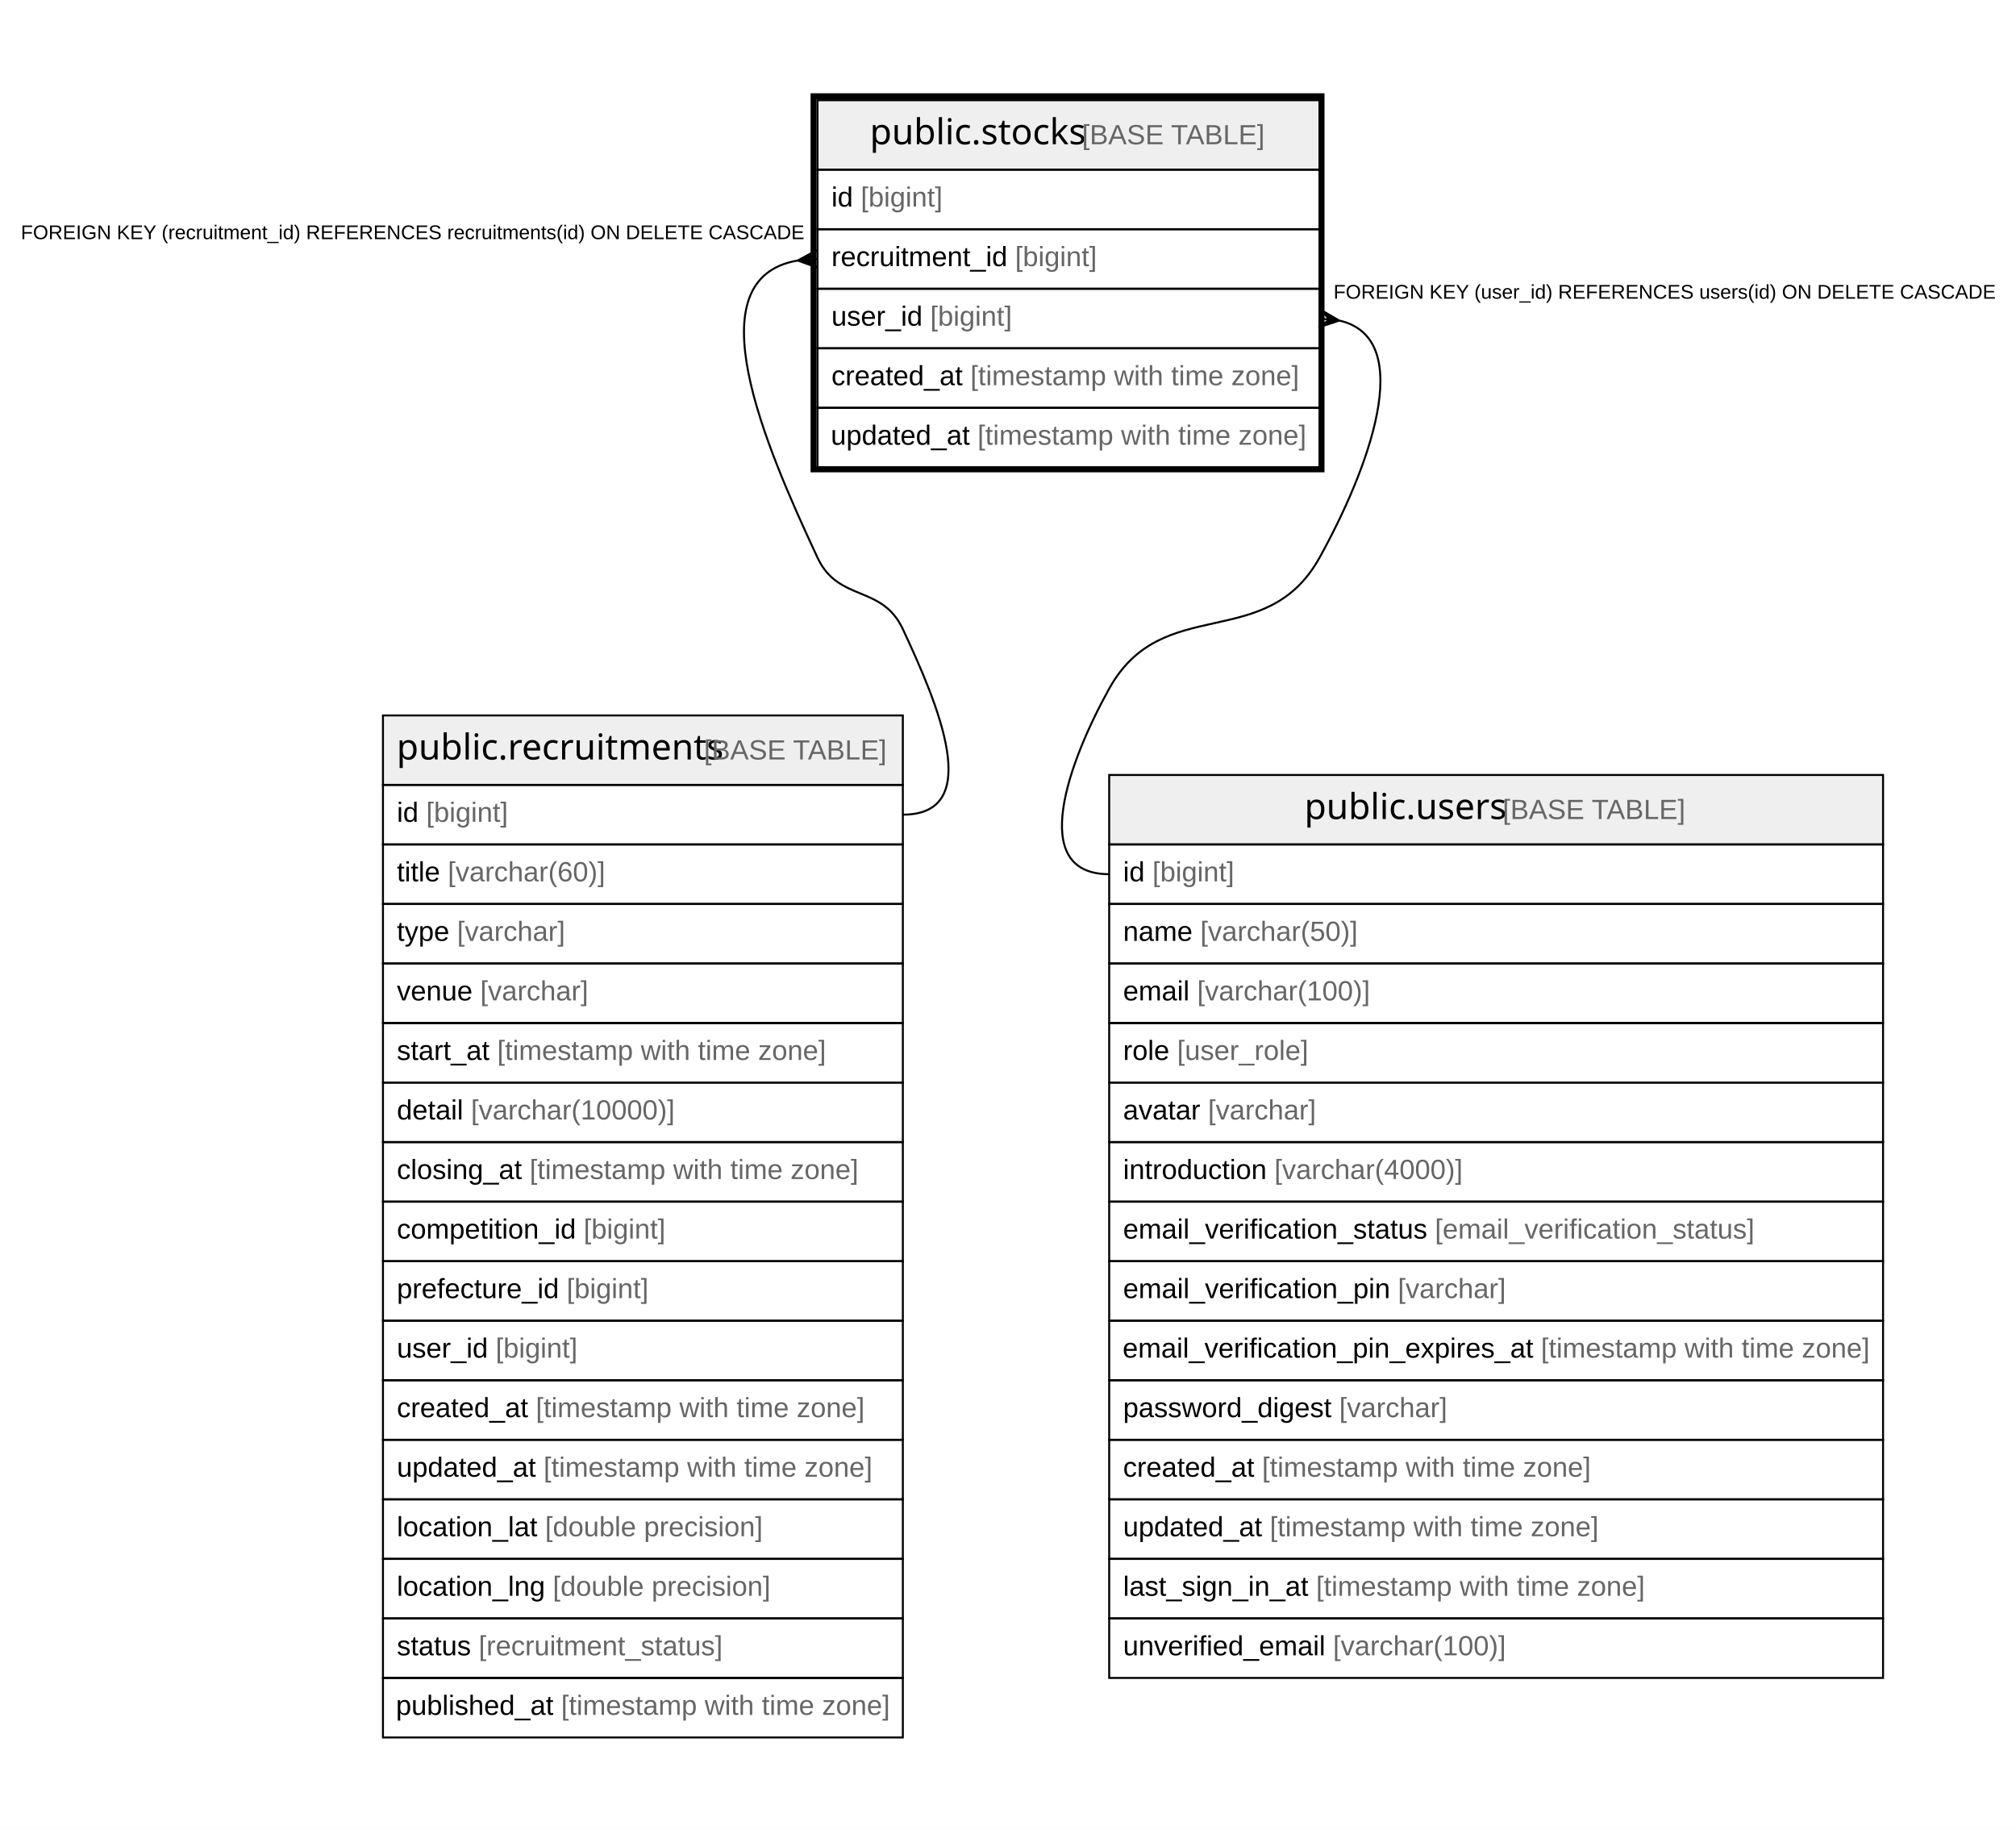
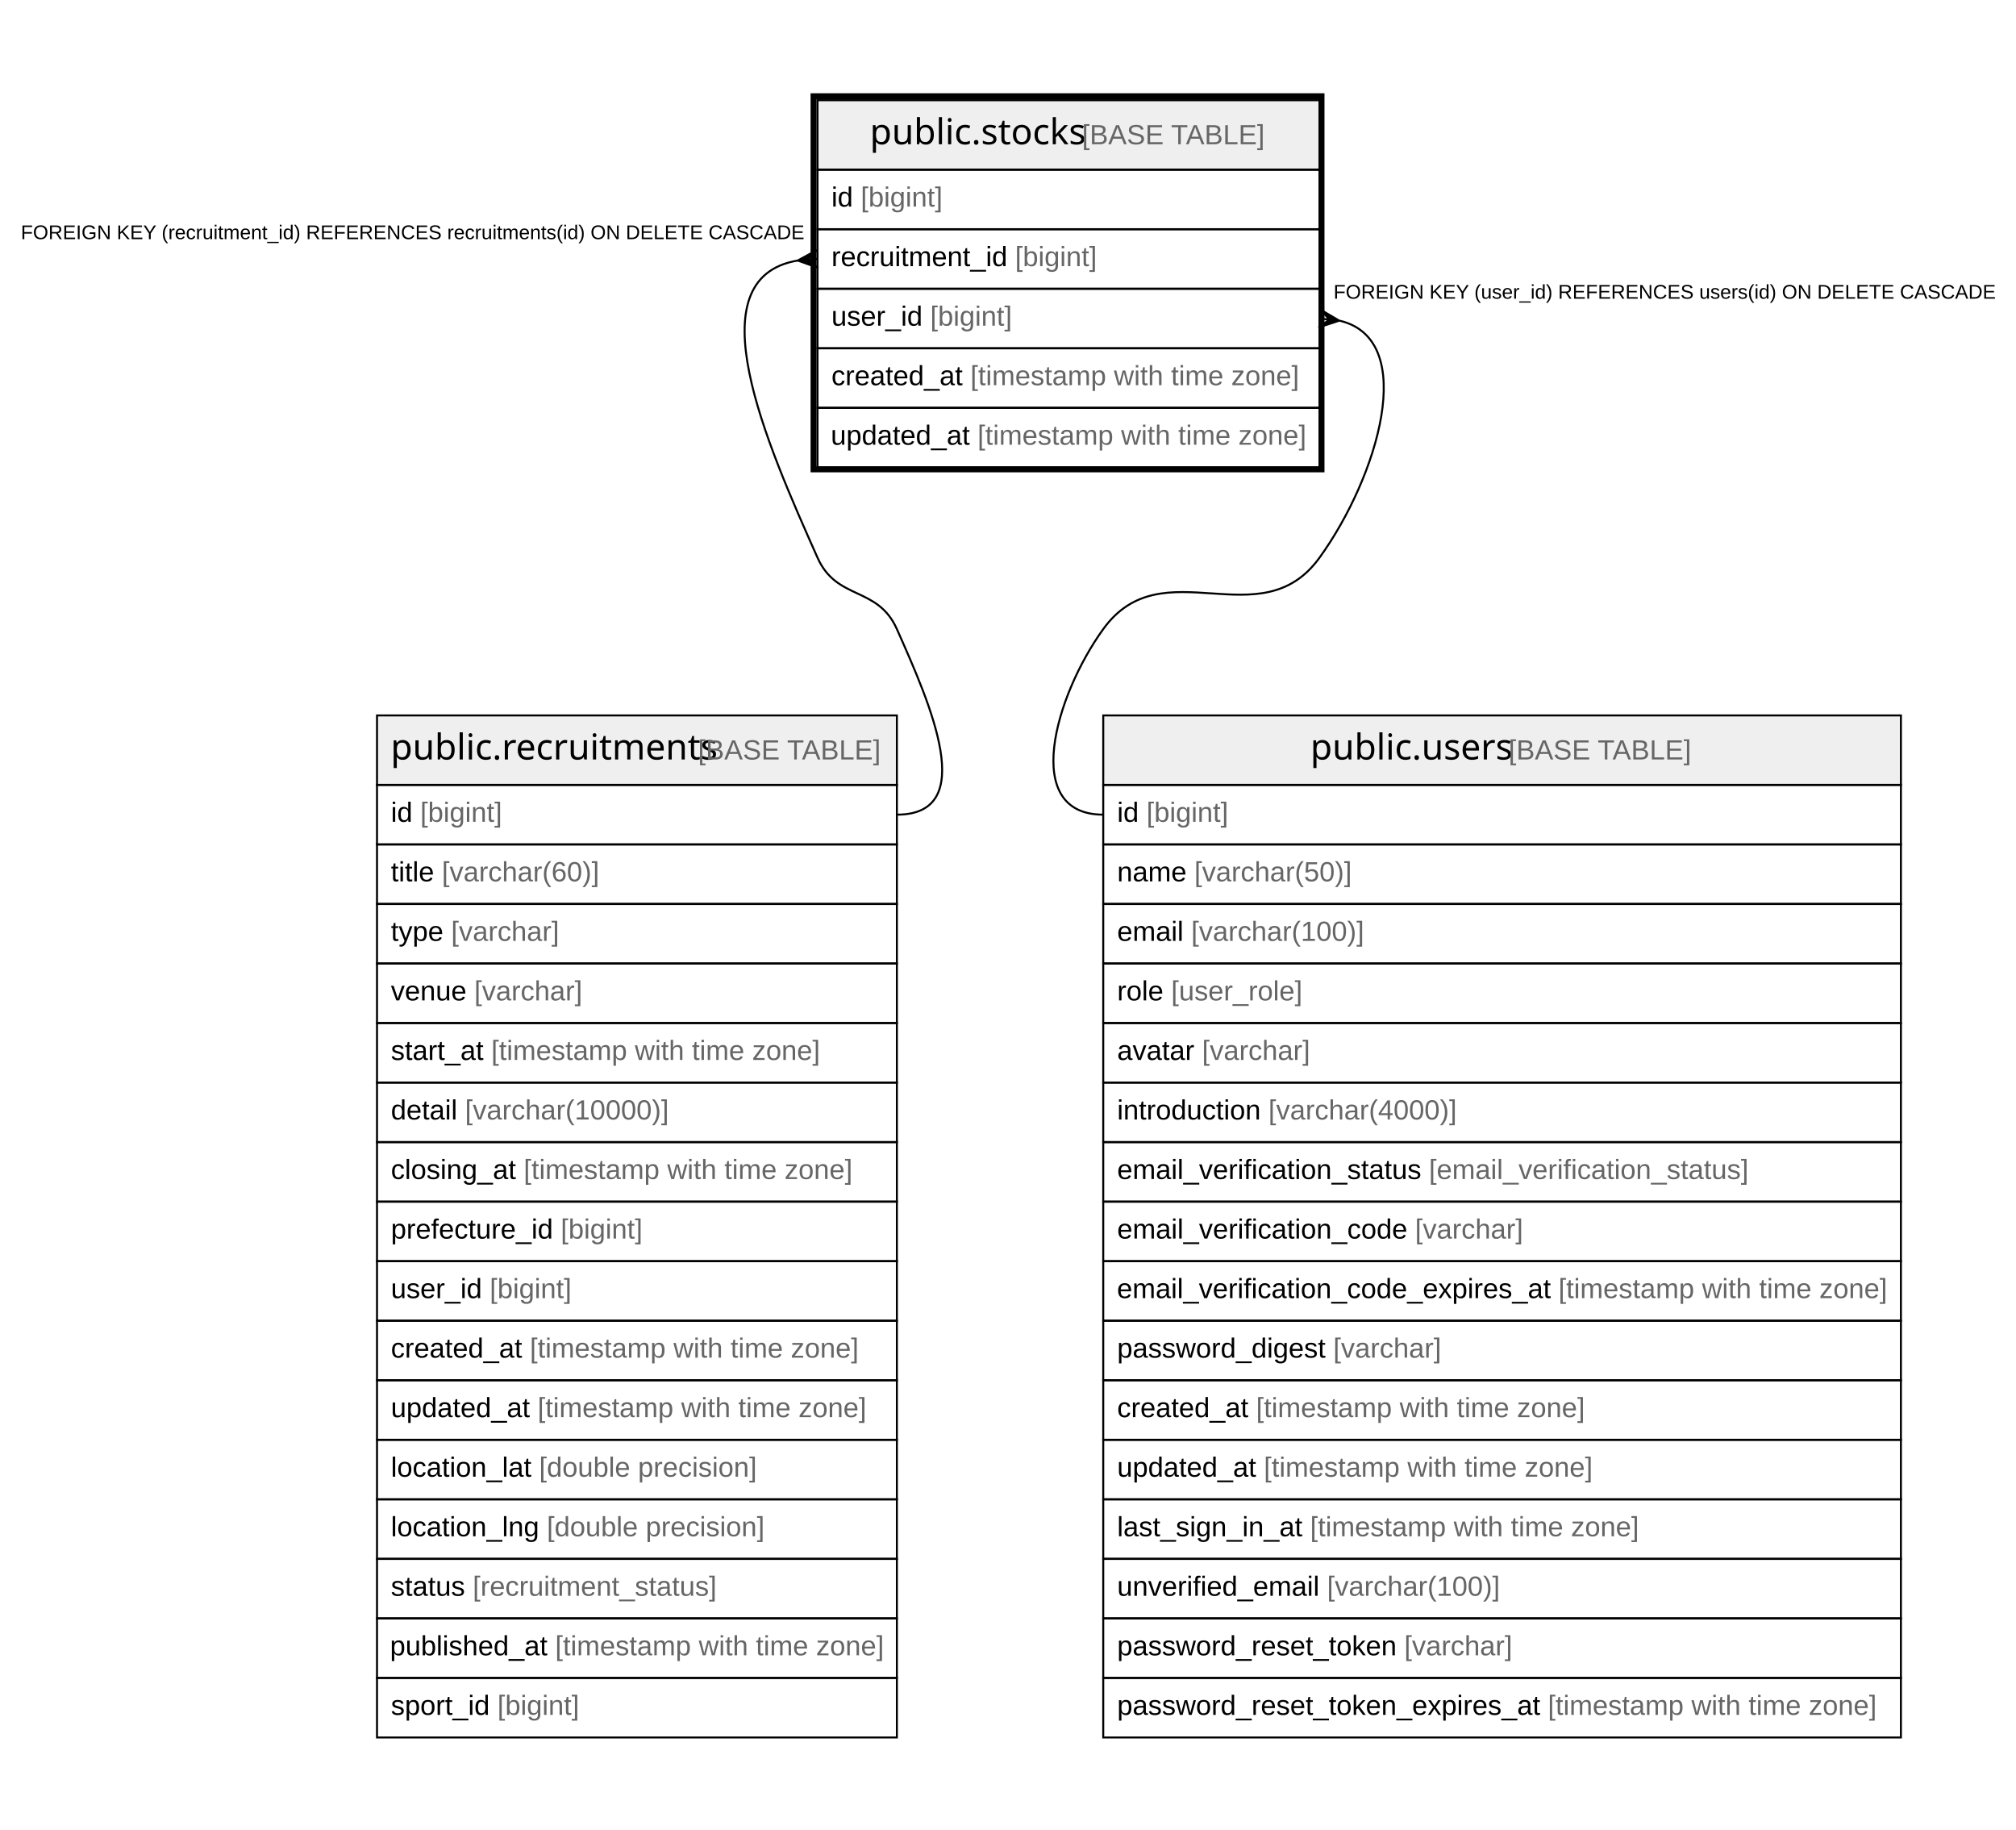
<svg xmlns="http://www.w3.org/2000/svg" width="1016pt" height="922pt" viewBox="0.00 0.00 1016.00 922.00">
  <g id="graph0" class="graph" transform="scale(1 1) rotate(0) translate(4 918)">
    <polygon fill="#ffffff" stroke="transparent" points="-4,4 -4,-918 1012,-918 1012,4 -4,4" />
    <g id="node1" class="node">
      <polygon fill="#efefef" stroke="transparent" points="408,-832.5 408,-867.5 661,-867.5 661,-832.5 408,-832.5" />
      <polygon fill="none" stroke="#000000" points="408,-832.5 408,-867.5 661,-867.5 661,-832.5 408,-832.5" />
      <text text-anchor="start" x="434.364" y="-845.3" font-family="Arial Bold" font-size="18.00" fill="#000000">public.stocks</text>
      <text text-anchor="start" x="537.382" y="-845.3" font-family="Arial" font-size="14.00" fill="#000000"> </text>
      <text text-anchor="start" x="541.273" y="-845.3" font-family="Arial" font-size="14.00" fill="#666666">[BASE TABLE]</text>
      <polygon fill="none" stroke="#000000" points="408,-802.5 408,-832.5 661,-832.5 661,-802.5 408,-802.5" />
      <text text-anchor="start" x="415" y="-813.9" font-family="Arial" font-size="14.00" fill="#000000">id </text>
      <text text-anchor="start" x="429.78" y="-813.9" font-family="Arial" font-size="14.00" fill="#666666">[bigint]</text>
      <polygon fill="none" stroke="#000000" points="408,-772.5 408,-802.5 661,-802.5 661,-772.5 408,-772.5" />
      <text text-anchor="start" x="415" y="-783.9" font-family="Arial" font-size="14.00" fill="#000000">recruitment_id </text>
      <text text-anchor="start" x="507.562" y="-783.9" font-family="Arial" font-size="14.00" fill="#666666">[bigint]</text>
      <polygon fill="none" stroke="#000000" points="408,-742.5 408,-772.5 661,-772.5 661,-742.5 408,-742.5" />
      <text text-anchor="start" x="415" y="-753.9" font-family="Arial" font-size="14.00" fill="#000000">user_id </text>
      <text text-anchor="start" x="464.788" y="-753.9" font-family="Arial" font-size="14.00" fill="#666666">[bigint]</text>
      <polygon fill="none" stroke="#000000" points="408,-712.5 408,-742.5 661,-742.5 661,-712.5 408,-712.5" />
      <text text-anchor="start" x="415" y="-723.9" font-family="Arial" font-size="14.00" fill="#000000">created_at </text>
      <text text-anchor="start" x="485.028" y="-723.9" font-family="Arial" font-size="14.00" fill="#666666">[timestamp with time zone]</text>
      <polygon fill="none" stroke="#000000" points="408,-682.5 408,-712.5 661,-712.5 661,-682.5 408,-682.5" />
      <text text-anchor="start" x="414.692" y="-693.9" font-family="Arial" font-size="14.00" fill="#000000">updated_at </text>
      <text text-anchor="start" x="488.624" y="-693.9" font-family="Arial" font-size="14.00" fill="#666666">[timestamp with time zone]</text>
      <polygon fill="none" stroke="#000000" stroke-width="3" points="406,-681.5 406,-869.5 662,-869.5 662,-681.5 406,-681.5" />
    </g>
    <g id="node2" class="node">
-       <polygon fill="#efefef" stroke="transparent" points="189,-522.5 189,-557.5 451,-557.5 451,-522.5 189,-522.5" />
-       <polygon fill="none" stroke="#000000" points="189,-522.5 189,-557.5 451,-557.5 451,-522.5 189,-522.5" />
-       <text text-anchor="start" x="195.869" y="-535.3" font-family="Arial Bold" font-size="18.00" fill="#000000">public.recruitments</text>
-       <text text-anchor="start" x="346.878" y="-535.3" font-family="Arial" font-size="14.00" fill="#000000"> </text>
-       <text text-anchor="start" x="350.768" y="-535.3" font-family="Arial" font-size="14.00" fill="#666666">[BASE TABLE]</text>
-       <polygon fill="none" stroke="#000000" points="189,-492.5 189,-522.5 451,-522.5 451,-492.5 189,-492.5" />
-       <text text-anchor="start" x="196" y="-503.9" font-family="Arial" font-size="14.00" fill="#000000">id </text>
-       <text text-anchor="start" x="210.78" y="-503.9" font-family="Arial" font-size="14.00" fill="#666666">[bigint]</text>
-       <polygon fill="none" stroke="#000000" points="189,-462.5 189,-492.5 451,-492.5 451,-462.5 189,-462.5" />
-       <text text-anchor="start" x="196" y="-473.9" font-family="Arial" font-size="14.00" fill="#000000">title </text>
-       <text text-anchor="start" x="221.668" y="-473.9" font-family="Arial" font-size="14.00" fill="#666666">[varchar(60)]</text>
-       <polygon fill="none" stroke="#000000" points="189,-432.5 189,-462.5 451,-462.5 451,-432.5 189,-432.5" />
-       <text text-anchor="start" x="196" y="-443.9" font-family="Arial" font-size="14.00" fill="#000000">type </text>
-       <text text-anchor="start" x="226.346" y="-443.9" font-family="Arial" font-size="14.00" fill="#666666">[varchar]</text>
-       <polygon fill="none" stroke="#000000" points="189,-402.5 189,-432.5 451,-432.5 451,-402.5 189,-402.5" />
-       <text text-anchor="start" x="196" y="-413.9" font-family="Arial" font-size="14.00" fill="#000000">venue </text>
-       <text text-anchor="start" x="238.021" y="-413.9" font-family="Arial" font-size="14.00" fill="#666666">[varchar]</text>
-       <polygon fill="none" stroke="#000000" points="189,-372.5 189,-402.5 451,-402.5 451,-372.5 189,-372.5" />
-       <text text-anchor="start" x="196" y="-383.9" font-family="Arial" font-size="14.00" fill="#000000">start_at </text>
-       <text text-anchor="start" x="246.571" y="-383.9" font-family="Arial" font-size="14.00" fill="#666666">[timestamp with time zone]</text>
-       <polygon fill="none" stroke="#000000" points="189,-342.5 189,-372.5 451,-372.5 451,-342.5 189,-342.5" />
-       <text text-anchor="start" x="196" y="-353.9" font-family="Arial" font-size="14.00" fill="#000000">detail </text>
-       <text text-anchor="start" x="233.342" y="-353.9" font-family="Arial" font-size="14.00" fill="#666666">[varchar(10000)]</text>
-       <polygon fill="none" stroke="#000000" points="189,-312.5 189,-342.5 451,-342.5 451,-312.5 189,-312.5" />
-       <text text-anchor="start" x="196" y="-323.9" font-family="Arial" font-size="14.00" fill="#000000">closing_at </text>
-       <text text-anchor="start" x="262.907" y="-323.9" font-family="Arial" font-size="14.00" fill="#666666">[timestamp with time zone]</text>
-       <polygon fill="none" stroke="#000000" points="189,-282.5 189,-312.5 451,-312.5 451,-282.5 189,-282.5" />
-       <text text-anchor="start" x="196" y="-293.9" font-family="Arial" font-size="14.00" fill="#000000">competition_id </text>
-       <text text-anchor="start" x="290.13" y="-293.9" font-family="Arial" font-size="14.00" fill="#666666">[bigint]</text>
-       <polygon fill="none" stroke="#000000" points="189,-252.5 189,-282.5 451,-282.5 451,-252.5 189,-252.5" />
-       <text text-anchor="start" x="196" y="-263.9" font-family="Arial" font-size="14.00" fill="#000000">prefecture_id </text>
-       <text text-anchor="start" x="281.578" y="-263.9" font-family="Arial" font-size="14.00" fill="#666666">[bigint]</text>
-       <polygon fill="none" stroke="#000000" points="189,-222.5 189,-252.5 451,-252.5 451,-222.5 189,-222.5" />
-       <text text-anchor="start" x="196" y="-233.9" font-family="Arial" font-size="14.00" fill="#000000">user_id </text>
-       <text text-anchor="start" x="245.788" y="-233.9" font-family="Arial" font-size="14.00" fill="#666666">[bigint]</text>
-       <polygon fill="none" stroke="#000000" points="189,-192.5 189,-222.5 451,-222.5 451,-192.5 189,-192.5" />
-       <text text-anchor="start" x="196" y="-203.9" font-family="Arial" font-size="14.00" fill="#000000">created_at </text>
-       <text text-anchor="start" x="266.028" y="-203.9" font-family="Arial" font-size="14.00" fill="#666666">[timestamp with time zone]</text>
-       <polygon fill="none" stroke="#000000" points="189,-162.5 189,-192.5 451,-192.5 451,-162.5 189,-162.5" />
-       <text text-anchor="start" x="196" y="-173.9" font-family="Arial" font-size="14.00" fill="#000000">updated_at </text>
-       <text text-anchor="start" x="269.933" y="-173.9" font-family="Arial" font-size="14.00" fill="#666666">[timestamp with time zone]</text>
-       <polygon fill="none" stroke="#000000" points="189,-132.5 189,-162.5 451,-162.5 451,-132.5 189,-132.5" />
-       <text text-anchor="start" x="196" y="-143.9" font-family="Arial" font-size="14.00" fill="#000000">location_lat </text>
-       <text text-anchor="start" x="270.687" y="-143.9" font-family="Arial" font-size="14.00" fill="#666666">[double precision]</text>
-       <polygon fill="none" stroke="#000000" points="189,-102.5 189,-132.5 451,-132.5 451,-102.5 189,-102.5" />
-       <text text-anchor="start" x="196" y="-113.9" font-family="Arial" font-size="14.00" fill="#000000">location_lng </text>
-       <text text-anchor="start" x="274.579" y="-113.9" font-family="Arial" font-size="14.00" fill="#666666">[double precision]</text>
-       <polygon fill="none" stroke="#000000" points="189,-72.5 189,-102.5 451,-102.5 451,-72.5 189,-72.5" />
-       <text text-anchor="start" x="196" y="-83.9" font-family="Arial" font-size="14.00" fill="#000000">status </text>
-       <text text-anchor="start" x="237.237" y="-83.9" font-family="Arial" font-size="14.00" fill="#666666">[recruitment_status]</text>
-       <polygon fill="none" stroke="#000000" points="189,-42.5 189,-72.5 451,-72.5 451,-42.5 189,-42.5" />
-       <text text-anchor="start" x="195.53" y="-53.9" font-family="Arial" font-size="14.00" fill="#000000">published_at </text>
-       <text text-anchor="start" x="278.785" y="-53.9" font-family="Arial" font-size="14.00" fill="#666666">[timestamp with time zone]</text>
+       <polygon fill="#efefef" stroke="transparent" points="186,-522.5 186,-557.5 448,-557.5 448,-522.5 186,-522.5" />
+       <polygon fill="none" stroke="#000000" points="186,-522.5 186,-557.5 448,-557.5 448,-522.5 186,-522.5" />
+       <text text-anchor="start" x="192.869" y="-535.3" font-family="Arial Bold" font-size="18.00" fill="#000000">public.recruitments</text>
+       <text text-anchor="start" x="343.878" y="-535.3" font-family="Arial" font-size="14.00" fill="#000000"> </text>
+       <text text-anchor="start" x="347.768" y="-535.3" font-family="Arial" font-size="14.00" fill="#666666">[BASE TABLE]</text>
+       <polygon fill="none" stroke="#000000" points="186,-492.5 186,-522.5 448,-522.5 448,-492.5 186,-492.5" />
+       <text text-anchor="start" x="193" y="-503.9" font-family="Arial" font-size="14.00" fill="#000000">id </text>
+       <text text-anchor="start" x="207.78" y="-503.9" font-family="Arial" font-size="14.00" fill="#666666">[bigint]</text>
+       <polygon fill="none" stroke="#000000" points="186,-462.5 186,-492.5 448,-492.5 448,-462.5 186,-462.5" />
+       <text text-anchor="start" x="193" y="-473.9" font-family="Arial" font-size="14.00" fill="#000000">title </text>
+       <text text-anchor="start" x="218.668" y="-473.9" font-family="Arial" font-size="14.00" fill="#666666">[varchar(60)]</text>
+       <polygon fill="none" stroke="#000000" points="186,-432.5 186,-462.5 448,-462.5 448,-432.5 186,-432.5" />
+       <text text-anchor="start" x="193" y="-443.9" font-family="Arial" font-size="14.00" fill="#000000">type </text>
+       <text text-anchor="start" x="223.346" y="-443.9" font-family="Arial" font-size="14.00" fill="#666666">[varchar]</text>
+       <polygon fill="none" stroke="#000000" points="186,-402.5 186,-432.5 448,-432.5 448,-402.5 186,-402.5" />
+       <text text-anchor="start" x="193" y="-413.9" font-family="Arial" font-size="14.00" fill="#000000">venue </text>
+       <text text-anchor="start" x="235.021" y="-413.9" font-family="Arial" font-size="14.00" fill="#666666">[varchar]</text>
+       <polygon fill="none" stroke="#000000" points="186,-372.5 186,-402.5 448,-402.5 448,-372.5 186,-372.5" />
+       <text text-anchor="start" x="193" y="-383.9" font-family="Arial" font-size="14.00" fill="#000000">start_at </text>
+       <text text-anchor="start" x="243.571" y="-383.9" font-family="Arial" font-size="14.00" fill="#666666">[timestamp with time zone]</text>
+       <polygon fill="none" stroke="#000000" points="186,-342.5 186,-372.5 448,-372.5 448,-342.5 186,-342.5" />
+       <text text-anchor="start" x="193" y="-353.9" font-family="Arial" font-size="14.00" fill="#000000">detail </text>
+       <text text-anchor="start" x="230.342" y="-353.9" font-family="Arial" font-size="14.00" fill="#666666">[varchar(10000)]</text>
+       <polygon fill="none" stroke="#000000" points="186,-312.5 186,-342.5 448,-342.5 448,-312.5 186,-312.5" />
+       <text text-anchor="start" x="193" y="-323.9" font-family="Arial" font-size="14.00" fill="#000000">closing_at </text>
+       <text text-anchor="start" x="259.907" y="-323.9" font-family="Arial" font-size="14.00" fill="#666666">[timestamp with time zone]</text>
+       <polygon fill="none" stroke="#000000" points="186,-282.5 186,-312.5 448,-312.5 448,-282.5 186,-282.5" />
+       <text text-anchor="start" x="193" y="-293.9" font-family="Arial" font-size="14.00" fill="#000000">prefecture_id </text>
+       <text text-anchor="start" x="278.578" y="-293.9" font-family="Arial" font-size="14.00" fill="#666666">[bigint]</text>
+       <polygon fill="none" stroke="#000000" points="186,-252.5 186,-282.5 448,-282.5 448,-252.5 186,-252.5" />
+       <text text-anchor="start" x="193" y="-263.9" font-family="Arial" font-size="14.00" fill="#000000">user_id </text>
+       <text text-anchor="start" x="242.788" y="-263.9" font-family="Arial" font-size="14.00" fill="#666666">[bigint]</text>
+       <polygon fill="none" stroke="#000000" points="186,-222.5 186,-252.5 448,-252.5 448,-222.5 186,-222.5" />
+       <text text-anchor="start" x="193" y="-233.9" font-family="Arial" font-size="14.00" fill="#000000">created_at </text>
+       <text text-anchor="start" x="263.028" y="-233.9" font-family="Arial" font-size="14.00" fill="#666666">[timestamp with time zone]</text>
+       <polygon fill="none" stroke="#000000" points="186,-192.5 186,-222.5 448,-222.5 448,-192.5 186,-192.5" />
+       <text text-anchor="start" x="193" y="-203.9" font-family="Arial" font-size="14.00" fill="#000000">updated_at </text>
+       <text text-anchor="start" x="266.933" y="-203.9" font-family="Arial" font-size="14.00" fill="#666666">[timestamp with time zone]</text>
+       <polygon fill="none" stroke="#000000" points="186,-162.5 186,-192.5 448,-192.5 448,-162.5 186,-162.5" />
+       <text text-anchor="start" x="193" y="-173.9" font-family="Arial" font-size="14.00" fill="#000000">location_lat </text>
+       <text text-anchor="start" x="267.687" y="-173.9" font-family="Arial" font-size="14.00" fill="#666666">[double precision]</text>
+       <polygon fill="none" stroke="#000000" points="186,-132.5 186,-162.5 448,-162.5 448,-132.5 186,-132.5" />
+       <text text-anchor="start" x="193" y="-143.9" font-family="Arial" font-size="14.00" fill="#000000">location_lng </text>
+       <text text-anchor="start" x="271.579" y="-143.9" font-family="Arial" font-size="14.00" fill="#666666">[double precision]</text>
+       <polygon fill="none" stroke="#000000" points="186,-102.5 186,-132.5 448,-132.5 448,-102.5 186,-102.5" />
+       <text text-anchor="start" x="193" y="-113.9" font-family="Arial" font-size="14.00" fill="#000000">status </text>
+       <text text-anchor="start" x="234.237" y="-113.9" font-family="Arial" font-size="14.00" fill="#666666">[recruitment_status]</text>
+       <polygon fill="none" stroke="#000000" points="186,-72.5 186,-102.5 448,-102.5 448,-72.5 186,-72.5" />
+       <text text-anchor="start" x="192.53" y="-83.9" font-family="Arial" font-size="14.00" fill="#000000">published_at </text>
+       <text text-anchor="start" x="275.785" y="-83.9" font-family="Arial" font-size="14.00" fill="#666666">[timestamp with time zone]</text>
+       <polygon fill="none" stroke="#000000" points="186,-42.5 186,-72.5 448,-72.5 448,-42.5 186,-42.5" />
+       <text text-anchor="start" x="193" y="-53.9" font-family="Arial" font-size="14.00" fill="#000000">sport_id </text>
+       <text text-anchor="start" x="246.679" y="-53.9" font-family="Arial" font-size="14.00" fill="#666666">[bigint]</text>
    </g>
    <g id="edge1" class="edge">
-       <path fill="none" stroke="#000000" d="M397.954,-786.713C345.301,-777.755 381.246,-694.292 408,-637 418.546,-614.417 440.454,-623.583 451,-601 468.583,-563.348 492.556,-507.5 451,-507.5" />
-       <polygon fill="#000000" stroke="#000000" points="398.031,-786.719 407.649,-791.986 403.015,-787.109 408,-787.5 408,-787.5 408,-787.5 403.015,-787.109 408.351,-783.014 398.031,-786.719 398.031,-786.719" />
+       <path fill="none" stroke="#000000" d="M397.963,-786.717C345.413,-777.807 382.275,-694.761 408,-637 417.731,-615.151 438.269,-622.849 448,-601 464.906,-563.039 489.556,-507.5 448,-507.5" />
+       <polygon fill="#000000" stroke="#000000" points="398.03,-786.722 407.65,-791.986 403.015,-787.111 408,-787.5 408,-787.5 408,-787.5 403.015,-787.111 408.35,-783.014 398.03,-786.722 398.03,-786.722" />
      <text text-anchor="start" x="6.5" y="-797.5" font-family="Arial" font-size="10.00" fill="#000000">FOREIGN KEY (recruitment_id) REFERENCES recruitments(id) ON DELETE CASCADE</text>
    </g>
    <g id="node3" class="node">
-       <polygon fill="#efefef" stroke="transparent" points="555,-492.5 555,-527.5 945,-527.5 945,-492.5 555,-492.5" />
-       <polygon fill="none" stroke="#000000" points="555,-492.5 555,-527.5 945,-527.5 945,-492.5 555,-492.5" />
-       <text text-anchor="start" x="653.366" y="-505.3" font-family="Arial Bold" font-size="18.00" fill="#000000">public.users</text>
-       <text text-anchor="start" x="749.38" y="-505.3" font-family="Arial" font-size="14.00" fill="#000000"> </text>
-       <text text-anchor="start" x="753.271" y="-505.3" font-family="Arial" font-size="14.00" fill="#666666">[BASE TABLE]</text>
-       <polygon fill="none" stroke="#000000" points="555,-462.5 555,-492.5 945,-492.5 945,-462.5 555,-462.5" />
-       <text text-anchor="start" x="562" y="-473.9" font-family="Arial" font-size="14.00" fill="#000000">id </text>
-       <text text-anchor="start" x="576.78" y="-473.9" font-family="Arial" font-size="14.00" fill="#666666">[bigint]</text>
-       <polygon fill="none" stroke="#000000" points="555,-432.5 555,-462.5 945,-462.5 945,-432.5 555,-432.5" />
-       <text text-anchor="start" x="562" y="-443.9" font-family="Arial" font-size="14.00" fill="#000000">name </text>
-       <text text-anchor="start" x="600.899" y="-443.9" font-family="Arial" font-size="14.00" fill="#666666">[varchar(50)]</text>
-       <polygon fill="none" stroke="#000000" points="555,-402.5 555,-432.5 945,-432.5 945,-402.5 555,-402.5" />
-       <text text-anchor="start" x="562" y="-413.9" font-family="Arial" font-size="14.00" fill="#000000">email </text>
-       <text text-anchor="start" x="599.33" y="-413.9" font-family="Arial" font-size="14.00" fill="#666666">[varchar(100)]</text>
-       <polygon fill="none" stroke="#000000" points="555,-372.5 555,-402.5 945,-402.5 945,-372.5 555,-372.5" />
-       <text text-anchor="start" x="562" y="-383.9" font-family="Arial" font-size="14.00" fill="#000000">role </text>
-       <text text-anchor="start" x="589.223" y="-383.9" font-family="Arial" font-size="14.00" fill="#666666">[user_role]</text>
-       <polygon fill="none" stroke="#000000" points="555,-342.5 555,-372.5 945,-372.5 945,-342.5 555,-342.5" />
-       <text text-anchor="start" x="562" y="-353.9" font-family="Arial" font-size="14.00" fill="#000000">avatar </text>
-       <text text-anchor="start" x="604.79" y="-353.9" font-family="Arial" font-size="14.00" fill="#666666">[varchar]</text>
-       <polygon fill="none" stroke="#000000" points="555,-312.5 555,-342.5 945,-342.5 945,-312.5 555,-312.5" />
-       <text text-anchor="start" x="562" y="-323.9" font-family="Arial" font-size="14.00" fill="#000000">introduction </text>
-       <text text-anchor="start" x="638.241" y="-323.9" font-family="Arial" font-size="14.00" fill="#666666">[varchar(4000)]</text>
-       <polygon fill="none" stroke="#000000" points="555,-282.5 555,-312.5 945,-312.5 945,-282.5 555,-282.5" />
-       <text text-anchor="start" x="562" y="-293.9" font-family="Arial" font-size="14.00" fill="#000000">email_verification_status </text>
-       <text text-anchor="start" x="719.133" y="-293.9" font-family="Arial" font-size="14.00" fill="#666666">[email_verification_status]</text>
-       <polygon fill="none" stroke="#000000" points="555,-252.5 555,-282.5 945,-282.5 945,-252.5 555,-252.5" />
-       <text text-anchor="start" x="562" y="-263.9" font-family="Arial" font-size="14.00" fill="#000000">email_verification_pin </text>
-       <text text-anchor="start" x="700.459" y="-263.9" font-family="Arial" font-size="14.00" fill="#666666">[varchar]</text>
-       <polygon fill="none" stroke="#000000" points="555,-222.5 555,-252.5 945,-252.5 945,-222.5 555,-222.5" />
-       <text text-anchor="start" x="561.752" y="-233.9" font-family="Arial" font-size="14.00" fill="#000000">email_verification_pin_expires_at </text>
-       <text text-anchor="start" x="772.564" y="-233.9" font-family="Arial" font-size="14.00" fill="#666666">[timestamp with time zone]</text>
-       <polygon fill="none" stroke="#000000" points="555,-192.5 555,-222.5 945,-222.5 945,-192.5 555,-192.5" />
-       <text text-anchor="start" x="562" y="-203.9" font-family="Arial" font-size="14.00" fill="#000000">password_digest </text>
-       <text text-anchor="start" x="670.916" y="-203.9" font-family="Arial" font-size="14.00" fill="#666666">[varchar]</text>
-       <polygon fill="none" stroke="#000000" points="555,-162.5 555,-192.5 945,-192.5 945,-162.5 555,-162.5" />
-       <text text-anchor="start" x="562" y="-173.9" font-family="Arial" font-size="14.00" fill="#000000">created_at </text>
-       <text text-anchor="start" x="632.028" y="-173.9" font-family="Arial" font-size="14.00" fill="#666666">[timestamp with time zone]</text>
-       <polygon fill="none" stroke="#000000" points="555,-132.5 555,-162.5 945,-162.5 945,-132.5 555,-132.5" />
-       <text text-anchor="start" x="562" y="-143.9" font-family="Arial" font-size="14.00" fill="#000000">updated_at </text>
-       <text text-anchor="start" x="635.933" y="-143.9" font-family="Arial" font-size="14.00" fill="#666666">[timestamp with time zone]</text>
-       <polygon fill="none" stroke="#000000" points="555,-102.5 555,-132.5 945,-132.5 945,-102.5 555,-102.5" />
-       <text text-anchor="start" x="562" y="-113.9" font-family="Arial" font-size="14.00" fill="#000000">last_sign_in_at </text>
-       <text text-anchor="start" x="659.252" y="-113.9" font-family="Arial" font-size="14.00" fill="#666666">[timestamp with time zone]</text>
-       <polygon fill="none" stroke="#000000" points="555,-72.5 555,-102.5 945,-102.5 945,-72.5 555,-72.5" />
-       <text text-anchor="start" x="562" y="-83.9" font-family="Arial" font-size="14.00" fill="#000000">unverified_email </text>
-       <text text-anchor="start" x="667.79" y="-83.9" font-family="Arial" font-size="14.00" fill="#666666">[varchar(100)]</text>
+       <polygon fill="#efefef" stroke="transparent" points="552,-522.5 552,-557.5 954,-557.5 954,-522.5 552,-522.5" />
+       <polygon fill="none" stroke="#000000" points="552,-522.5 552,-557.5 954,-557.5 954,-522.5 552,-522.5" />
+       <text text-anchor="start" x="656.366" y="-535.3" font-family="Arial Bold" font-size="18.00" fill="#000000">public.users</text>
+       <text text-anchor="start" x="752.38" y="-535.3" font-family="Arial" font-size="14.00" fill="#000000"> </text>
+       <text text-anchor="start" x="756.271" y="-535.3" font-family="Arial" font-size="14.00" fill="#666666">[BASE TABLE]</text>
+       <polygon fill="none" stroke="#000000" points="552,-492.5 552,-522.5 954,-522.5 954,-492.5 552,-492.5" />
+       <text text-anchor="start" x="559" y="-503.9" font-family="Arial" font-size="14.00" fill="#000000">id </text>
+       <text text-anchor="start" x="573.78" y="-503.9" font-family="Arial" font-size="14.00" fill="#666666">[bigint]</text>
+       <polygon fill="none" stroke="#000000" points="552,-462.5 552,-492.5 954,-492.5 954,-462.5 552,-462.5" />
+       <text text-anchor="start" x="559" y="-473.9" font-family="Arial" font-size="14.00" fill="#000000">name </text>
+       <text text-anchor="start" x="597.899" y="-473.9" font-family="Arial" font-size="14.00" fill="#666666">[varchar(50)]</text>
+       <polygon fill="none" stroke="#000000" points="552,-432.5 552,-462.5 954,-462.5 954,-432.5 552,-432.5" />
+       <text text-anchor="start" x="559" y="-443.9" font-family="Arial" font-size="14.00" fill="#000000">email </text>
+       <text text-anchor="start" x="596.33" y="-443.9" font-family="Arial" font-size="14.00" fill="#666666">[varchar(100)]</text>
+       <polygon fill="none" stroke="#000000" points="552,-402.5 552,-432.5 954,-432.5 954,-402.5 552,-402.5" />
+       <text text-anchor="start" x="559" y="-413.9" font-family="Arial" font-size="14.00" fill="#000000">role </text>
+       <text text-anchor="start" x="586.223" y="-413.9" font-family="Arial" font-size="14.00" fill="#666666">[user_role]</text>
+       <polygon fill="none" stroke="#000000" points="552,-372.5 552,-402.5 954,-402.5 954,-372.5 552,-372.5" />
+       <text text-anchor="start" x="559" y="-383.9" font-family="Arial" font-size="14.00" fill="#000000">avatar </text>
+       <text text-anchor="start" x="601.79" y="-383.9" font-family="Arial" font-size="14.00" fill="#666666">[varchar]</text>
+       <polygon fill="none" stroke="#000000" points="552,-342.5 552,-372.5 954,-372.5 954,-342.5 552,-342.5" />
+       <text text-anchor="start" x="559" y="-353.9" font-family="Arial" font-size="14.00" fill="#000000">introduction </text>
+       <text text-anchor="start" x="635.241" y="-353.9" font-family="Arial" font-size="14.00" fill="#666666">[varchar(4000)]</text>
+       <polygon fill="none" stroke="#000000" points="552,-312.5 552,-342.5 954,-342.5 954,-312.5 552,-312.5" />
+       <text text-anchor="start" x="559" y="-323.9" font-family="Arial" font-size="14.00" fill="#000000">email_verification_status </text>
+       <text text-anchor="start" x="716.133" y="-323.9" font-family="Arial" font-size="14.00" fill="#666666">[email_verification_status]</text>
+       <polygon fill="none" stroke="#000000" points="552,-282.5 552,-312.5 954,-312.5 954,-282.5 552,-282.5" />
+       <text text-anchor="start" x="559" y="-293.9" font-family="Arial" font-size="14.00" fill="#000000">email_verification_code </text>
+       <text text-anchor="start" x="709.135" y="-293.9" font-family="Arial" font-size="14.00" fill="#666666">[varchar]</text>
+       <polygon fill="none" stroke="#000000" points="552,-252.5 552,-282.5 954,-282.5 954,-252.5 552,-252.5" />
+       <text text-anchor="start" x="558.914" y="-263.9" font-family="Arial" font-size="14.00" fill="#000000">email_verification_code_expires_at </text>
+       <text text-anchor="start" x="781.402" y="-263.9" font-family="Arial" font-size="14.00" fill="#666666">[timestamp with time zone]</text>
+       <polygon fill="none" stroke="#000000" points="552,-222.5 552,-252.5 954,-252.5 954,-222.5 552,-222.5" />
+       <text text-anchor="start" x="559" y="-233.9" font-family="Arial" font-size="14.00" fill="#000000">password_digest </text>
+       <text text-anchor="start" x="667.916" y="-233.9" font-family="Arial" font-size="14.00" fill="#666666">[varchar]</text>
+       <polygon fill="none" stroke="#000000" points="552,-192.5 552,-222.5 954,-222.5 954,-192.5 552,-192.5" />
+       <text text-anchor="start" x="559" y="-203.9" font-family="Arial" font-size="14.00" fill="#000000">created_at </text>
+       <text text-anchor="start" x="629.028" y="-203.9" font-family="Arial" font-size="14.00" fill="#666666">[timestamp with time zone]</text>
+       <polygon fill="none" stroke="#000000" points="552,-162.5 552,-192.5 954,-192.5 954,-162.5 552,-162.5" />
+       <text text-anchor="start" x="559" y="-173.9" font-family="Arial" font-size="14.00" fill="#000000">updated_at </text>
+       <text text-anchor="start" x="632.933" y="-173.9" font-family="Arial" font-size="14.00" fill="#666666">[timestamp with time zone]</text>
+       <polygon fill="none" stroke="#000000" points="552,-132.5 552,-162.5 954,-162.5 954,-132.5 552,-132.5" />
+       <text text-anchor="start" x="559" y="-143.9" font-family="Arial" font-size="14.00" fill="#000000">last_sign_in_at </text>
+       <text text-anchor="start" x="656.252" y="-143.9" font-family="Arial" font-size="14.00" fill="#666666">[timestamp with time zone]</text>
+       <polygon fill="none" stroke="#000000" points="552,-102.5 552,-132.5 954,-132.5 954,-102.5 552,-102.5" />
+       <text text-anchor="start" x="559" y="-113.9" font-family="Arial" font-size="14.00" fill="#000000">unverified_email </text>
+       <text text-anchor="start" x="664.79" y="-113.9" font-family="Arial" font-size="14.00" fill="#666666">[varchar(100)]</text>
+       <polygon fill="none" stroke="#000000" points="552,-72.5 552,-102.5 954,-102.5 954,-72.5 552,-72.5" />
+       <text text-anchor="start" x="559" y="-83.9" font-family="Arial" font-size="14.00" fill="#000000">password_reset_token </text>
+       <text text-anchor="start" x="703.708" y="-83.9" font-family="Arial" font-size="14.00" fill="#666666">[varchar]</text>
+       <polygon fill="none" stroke="#000000" points="552,-42.5 552,-72.5 954,-72.5 954,-42.5 552,-42.5" />
+       <text text-anchor="start" x="559" y="-53.9" font-family="Arial" font-size="14.00" fill="#000000">password_reset_token_expires_at </text>
+       <text text-anchor="start" x="776.062" y="-53.9" font-family="Arial" font-size="14.00" fill="#666666">[timestamp with time zone]</text>
    </g>
    <g id="edge2" class="edge">
-       <path fill="none" stroke="#000000" d="M671.123,-756.442C710.688,-747.271 685.174,-680.528 661,-637 634.056,-588.483 581.944,-619.517 555,-571 534.824,-534.671 513.444,-477.5 555,-477.5" />
-       <polygon fill="#000000" stroke="#000000" points="670.946,-756.461 660.532,-753.024 665.973,-756.98 661,-757.5 661,-757.5 661,-757.5 665.973,-756.98 661.468,-761.976 670.946,-756.461 670.946,-756.461" />
+       <path fill="none" stroke="#000000" d="M671.197,-756.395C711.391,-746.825 690.168,-677.352 661,-637 631.112,-595.653 581.888,-642.347 552,-601 527.656,-567.322 510.444,-507.5 552,-507.5" />
+       <polygon fill="#000000" stroke="#000000" points="670.942,-756.423 660.515,-753.026 665.971,-756.961 661,-757.5 661,-757.5 661,-757.5 665.971,-756.961 661.485,-761.974 670.942,-756.423 670.942,-756.423" />
      <text text-anchor="start" x="668.053" y="-767.5" font-family="Arial" font-size="10.00" fill="#000000">FOREIGN KEY (user_id) REFERENCES users(id) ON DELETE CASCADE</text>
    </g>
  </g>
</svg>
